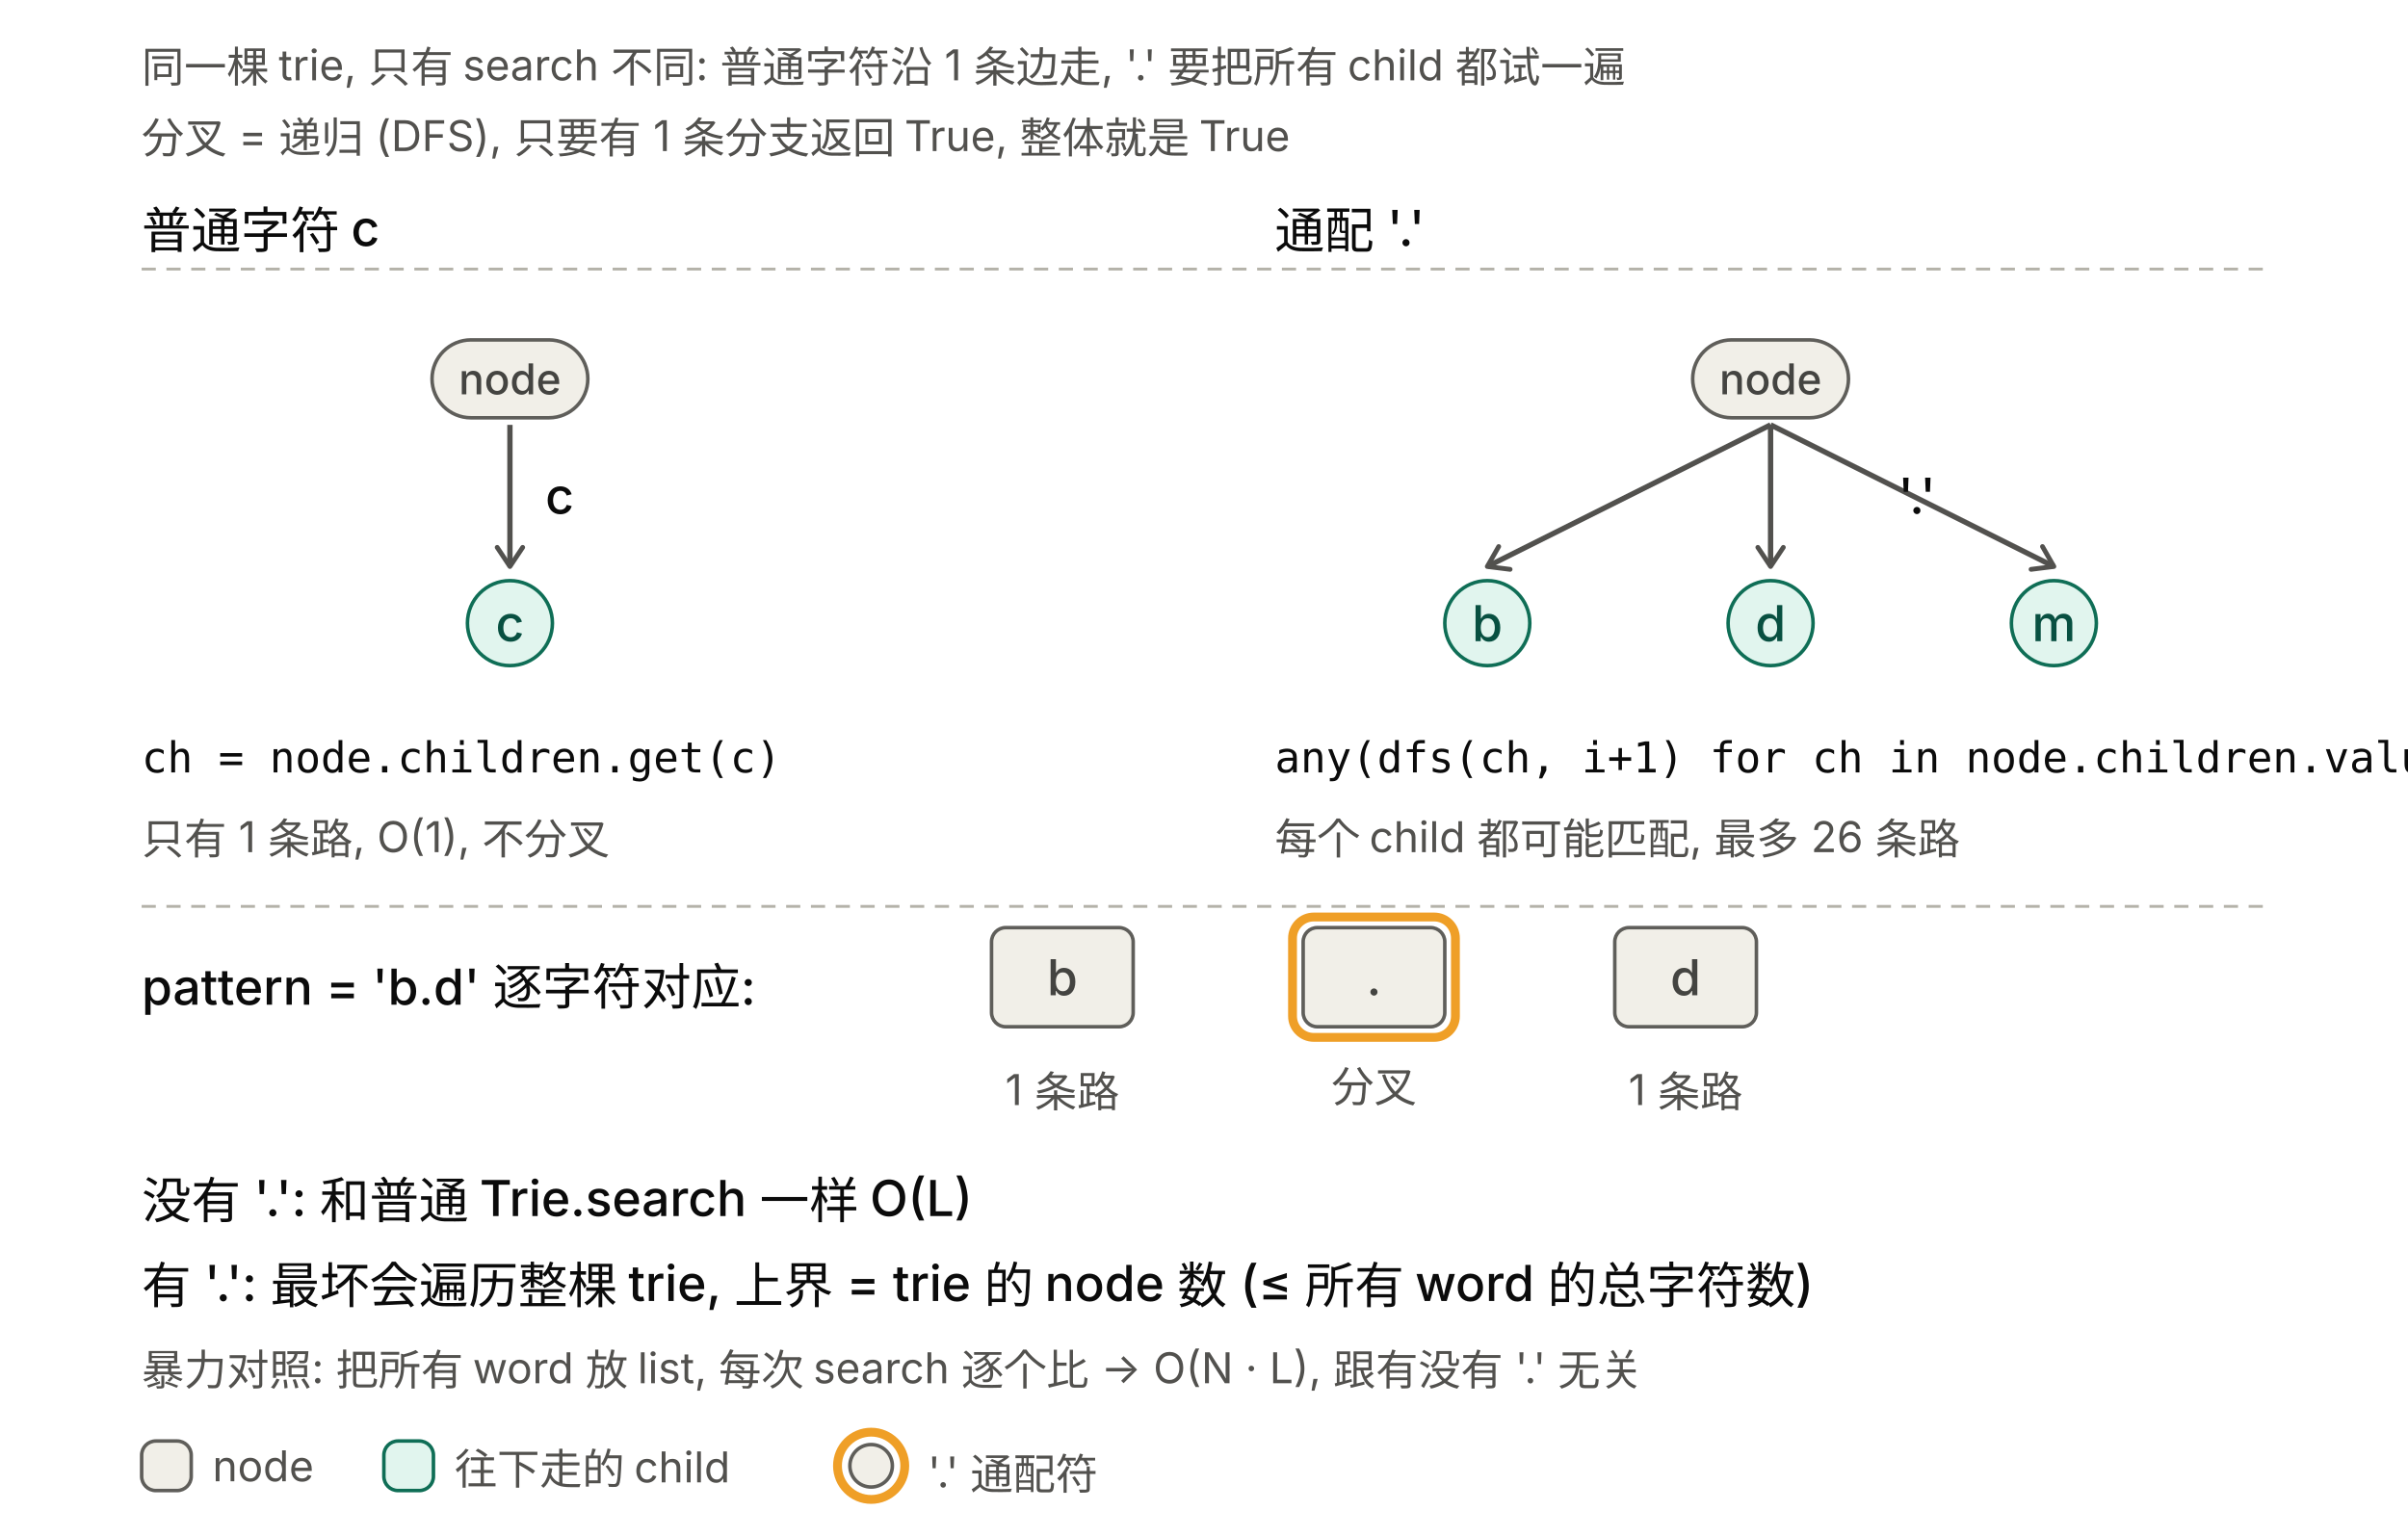
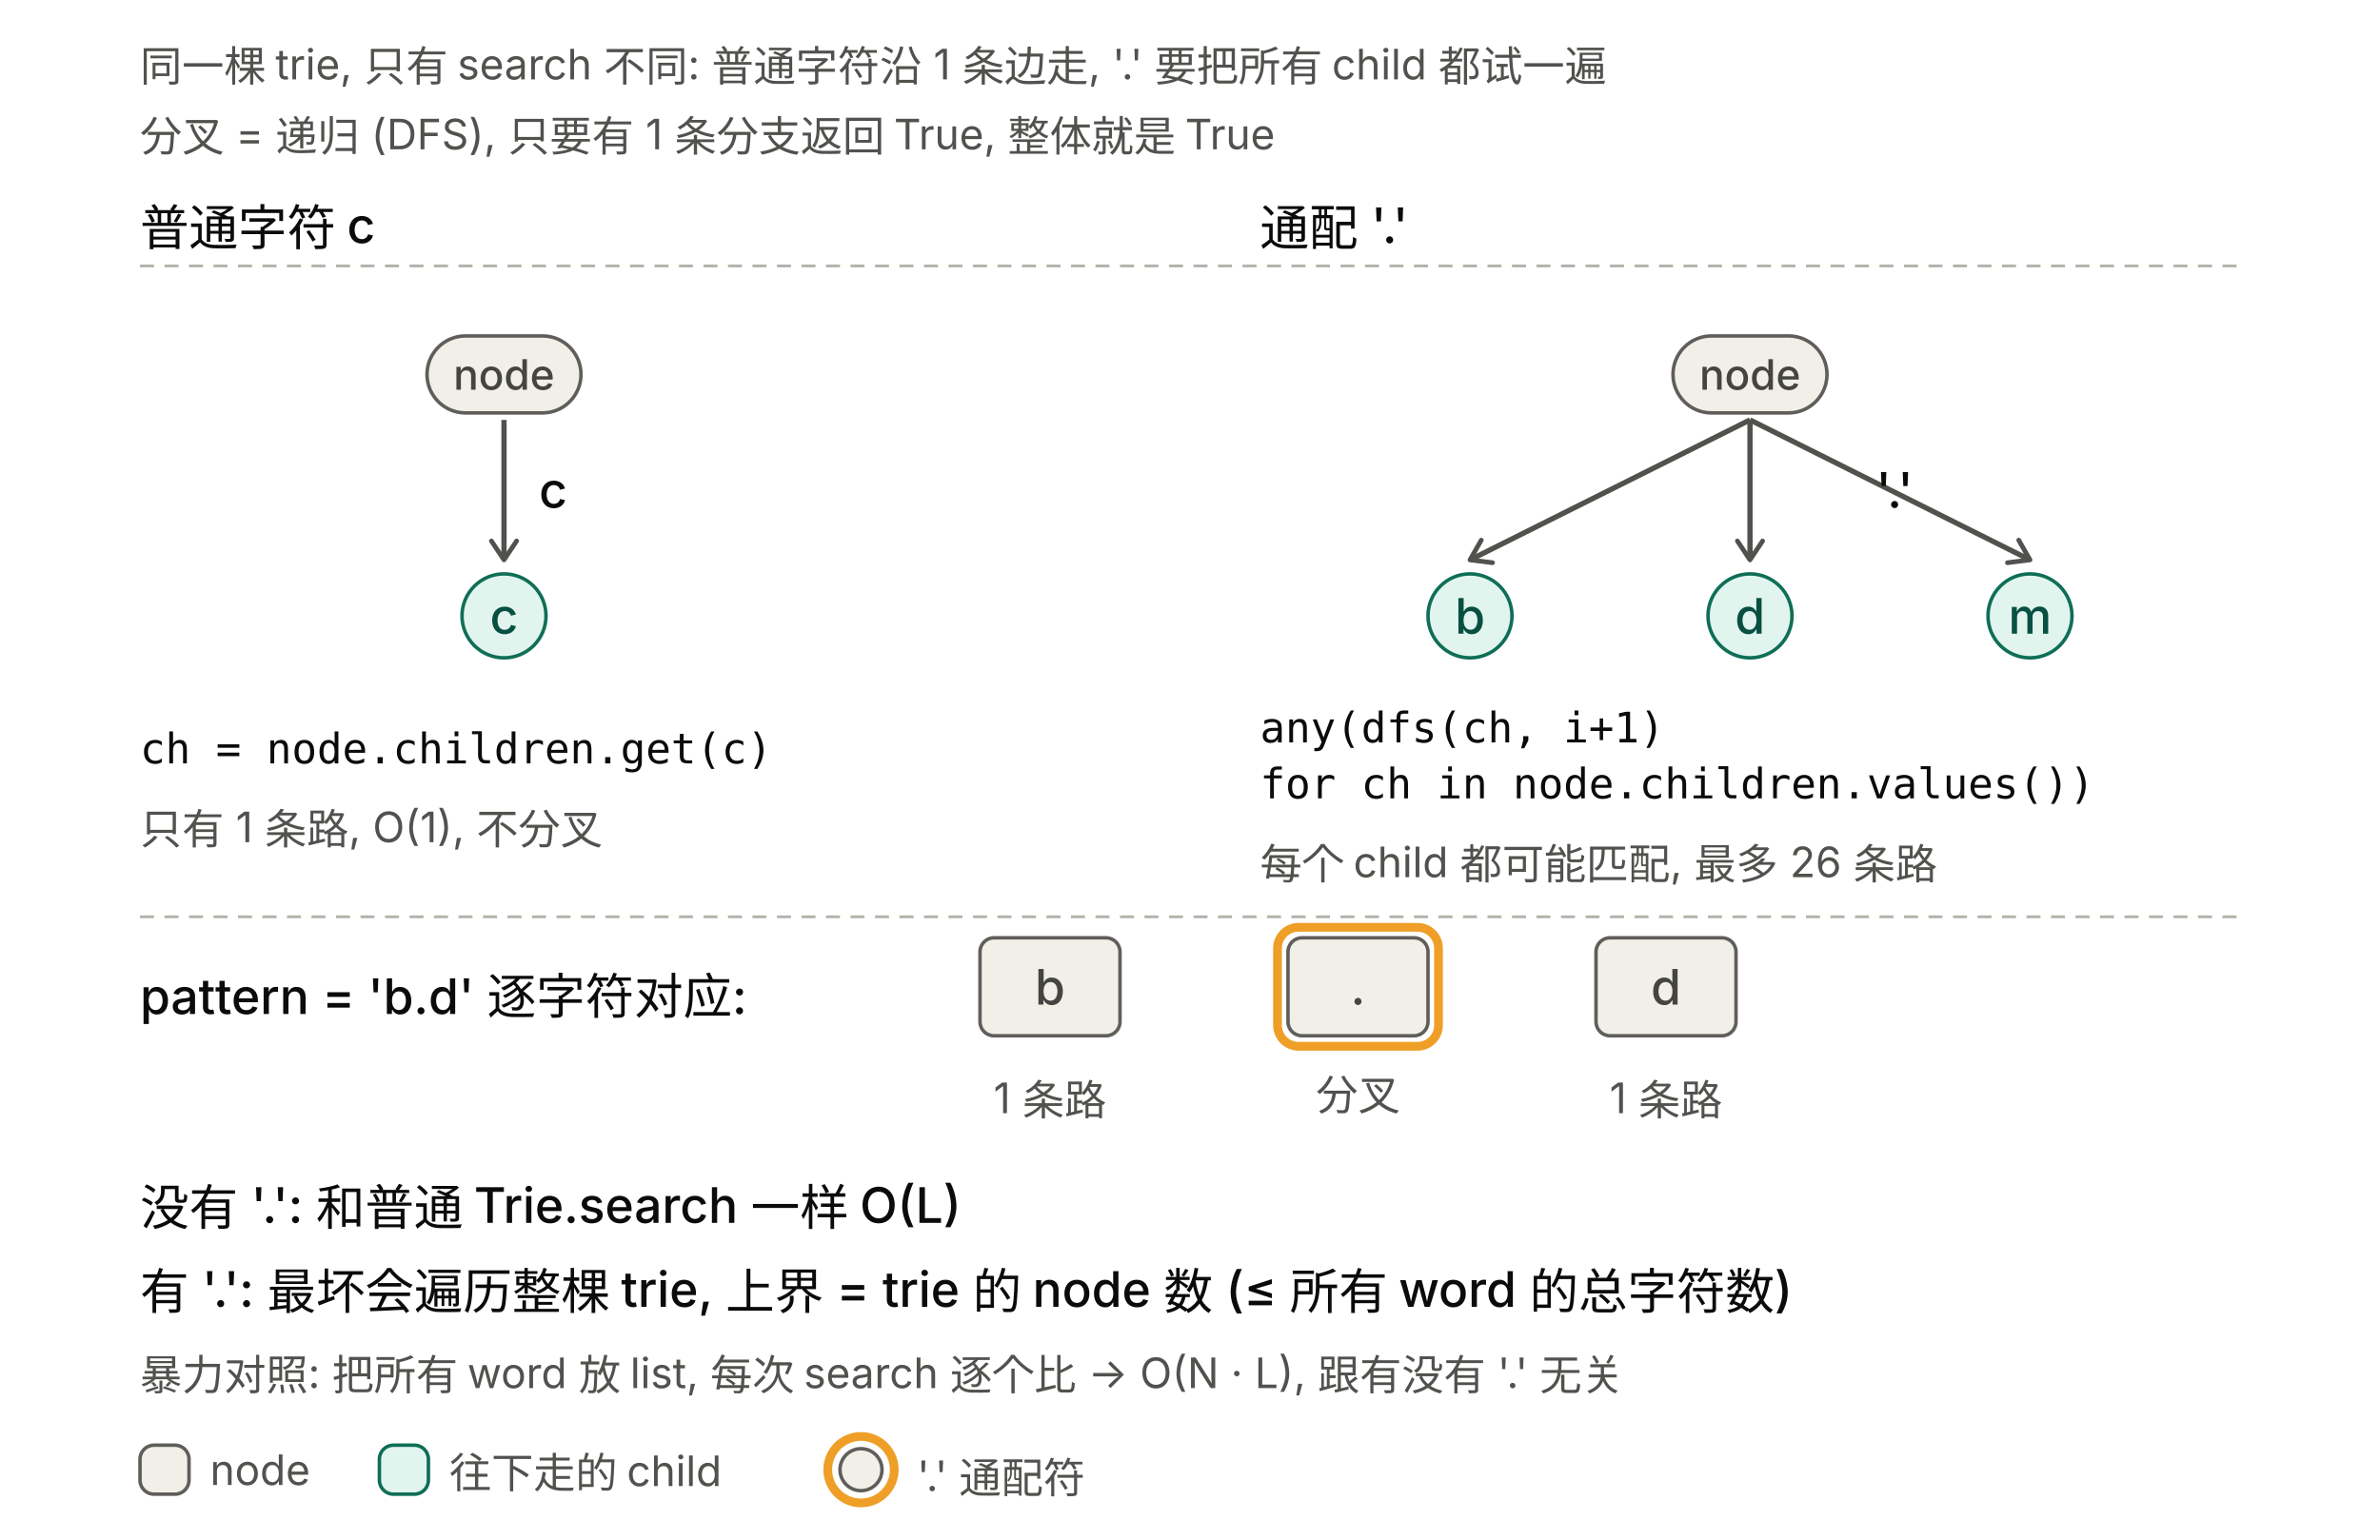
- <svg xmlns="http://www.w3.org/2000/svg" width="100%" viewBox="0 0 680 434" role="img" font-family="ui-sans-serif, system-ui, -apple-system, &quot;PingFang SC&quot;, sans-serif">
+ <svg xmlns="http://www.w3.org/2000/svg" width="100%" viewBox="0 0 680 440" role="img" font-family="ui-sans-serif, system-ui, -apple-system, &quot;PingFang SC&quot;, sans-serif">
  <defs>
    <marker id="arr" viewBox="0 0 10 10" refX="8" refY="5" markerWidth="6" markerHeight="6" orient="auto-start-reverse">
      <path d="M2 1L8 5L2 9" fill="none" stroke="context-stroke" stroke-width="1.5" stroke-linecap="round" stroke-linejoin="round" />
    </marker>
  </defs>
  <text x="40" y="18" font-size="12" fill="#52514E" font-weight="400" text-anchor="start" dominant-baseline="central">同一棵 trie, 只有 search 不同: 普通字符沿 1 条边走, '.' 要把所有 child 都试一遍</text>
  <text x="40" y="38" font-size="12" fill="#52514E" font-weight="400" text-anchor="start" dominant-baseline="central">分叉 = 递归 (DFS), 只要有 1 条分支返回 True, 整体就是 True</text>
  <text x="40" y="64" font-size="14" fill="#0B0B0B" font-weight="500" text-anchor="start" dominant-baseline="central">普通字符 c</text>
  <text x="360" y="64" font-size="14" fill="#0B0B0B" font-weight="500" text-anchor="start" dominant-baseline="central">通配 '.'</text>
  <line x1="40" y1="76" x2="640" y2="76" stroke="#B4B2A9" stroke-width="0.8" stroke-dasharray="4 3" />
  <rect x="122" y="96" width="44" height="22" rx="11" fill="#F1EFE8" stroke="#5F5E5A" stroke-width="1" />
  <text x="144" y="107" font-size="12" fill="#444441" font-weight="500" text-anchor="middle" dominant-baseline="central">node</text>
  <line x1="144" y1="120" x2="144" y2="160" stroke="#52514E" stroke-width="1.5" marker-end="url(#arr)" />
  <text x="154" y="140" font-size="14" fill="#0B0B0B" font-weight="500" text-anchor="start" dominant-baseline="central">c</text>
  <circle cx="144" cy="176" r="12" fill="#E1F5EE" stroke="#0F6E56" stroke-width="1" />
  <text x="144" y="176" font-size="14" fill="#085041" font-weight="500" text-anchor="middle" dominant-baseline="central">c</text>
  <text x="40" y="214" font-size="12" fill="#0B0B0B" font-weight="400" text-anchor="start" font-family="ui-monospace, Menlo, Consolas, monospace" dominant-baseline="central">ch = node.children.get(c)</text>
  <text x="40" y="236" font-size="12" fill="#52514E" font-weight="400" text-anchor="start" dominant-baseline="central">只有 1 条路, O(1), 不分叉</text>
  <rect x="478" y="96" width="44" height="22" rx="11" fill="#F1EFE8" stroke="#5F5E5A" stroke-width="1" />
  <text x="500" y="107" font-size="12" fill="#444441" font-weight="500" text-anchor="middle" dominant-baseline="central">node</text>
  <line x1="500" y1="120" x2="420" y2="160" stroke="#52514E" stroke-width="1.5" marker-end="url(#arr)" />
  <circle cx="420" cy="176" r="12" fill="#E1F5EE" stroke="#0F6E56" stroke-width="1" />
  <text x="420" y="176" font-size="14" fill="#085041" font-weight="500" text-anchor="middle" dominant-baseline="central">b</text>
  <line x1="500" y1="120" x2="500" y2="160" stroke="#52514E" stroke-width="1.5" marker-end="url(#arr)" />
  <circle cx="500" cy="176" r="12" fill="#E1F5EE" stroke="#0F6E56" stroke-width="1" />
  <text x="500" y="176" font-size="14" fill="#085041" font-weight="500" text-anchor="middle" dominant-baseline="central">d</text>
  <line x1="500" y1="120" x2="580" y2="160" stroke="#52514E" stroke-width="1.5" marker-end="url(#arr)" />
  <circle cx="580" cy="176" r="12" fill="#E1F5EE" stroke="#0F6E56" stroke-width="1" />
  <text x="580" y="176" font-size="14" fill="#085041" font-weight="500" text-anchor="middle" dominant-baseline="central">m</text>
  <text x="536" y="140" font-size="14" fill="#0B0B0B" font-weight="500" text-anchor="start" dominant-baseline="central">'.'</text>
-   <text x="360" y="214" font-size="12" fill="#0B0B0B" font-weight="400" text-anchor="start" font-family="ui-monospace, Menlo, Consolas, monospace" dominant-baseline="central">any(dfs(ch, i+1) for ch in node.children.values())</text>
-   <text x="360" y="236" font-size="12" fill="#52514E" font-weight="400" text-anchor="start" dominant-baseline="central">每个 child 都可能匹配, 最多 26 条路</text>
-   <line x1="40" y1="256" x2="640" y2="256" stroke="#B4B2A9" stroke-width="0.8" stroke-dasharray="4 3" />
-   <text x="40" y="276" font-size="14" fill="#0B0B0B" font-weight="500" text-anchor="start" dominant-baseline="central">pattern = 'b.d' 逐字符对应:</text>
-   <rect x="280" y="262" width="40" height="28" rx="4" fill="#F1EFE8" stroke="#5F5E5A" stroke-width="1" />
-   <text x="300.0" y="276.0" font-size="14" fill="#444441" font-weight="500" text-anchor="middle" dominant-baseline="central">b</text>
-   <text x="300" y="306" font-size="12" fill="#52514E" font-weight="400" text-anchor="middle" dominant-baseline="central">1 条路</text>
-   <rect x="368" y="262" width="40" height="28" rx="4" fill="#F1EFE8" stroke="#5F5E5A" stroke-width="1" />
-   <rect x="365" y="259" width="46" height="34" rx="6" fill="none" stroke="#EF9F27" stroke-width="2.5" />
-   <text x="388.0" y="276.0" font-size="14" fill="#444441" font-weight="500" text-anchor="middle" dominant-baseline="central">.</text>
-   <text x="388" y="306" font-size="12" fill="#52514E" font-weight="400" text-anchor="middle" dominant-baseline="central">分叉</text>
-   <rect x="456" y="262" width="40" height="28" rx="4" fill="#F1EFE8" stroke="#5F5E5A" stroke-width="1" />
-   <text x="476.0" y="276.0" font-size="14" fill="#444441" font-weight="500" text-anchor="middle" dominant-baseline="central">d</text>
-   <text x="476" y="306" font-size="12" fill="#52514E" font-weight="400" text-anchor="middle" dominant-baseline="central">1 条路</text>
-   <text x="40" y="338" font-size="14" fill="#0B0B0B" font-weight="500" text-anchor="start" dominant-baseline="central">没有 '.': 和普通 Trie.search 一样 O(L)</text>
-   <text x="40" y="362" font-size="14" fill="#0B0B0B" font-weight="500" text-anchor="start" dominant-baseline="central">有 '.': 最坏会遍历整棵 trie, 上界 = trie 的 node 数 (≤ 所有 word 的总字符数)</text>
-   <text x="40" y="386" font-size="12" fill="#52514E" font-weight="400" text-anchor="start" dominant-baseline="central">暴力对照: 把所有 word 放 list, 每次 search 逐个比 -&gt; O(N · L), 跟有没有 '.' 无关</text>
-   <rect x="40" y="407" width="14" height="14" rx="4" fill="#F1EFE8" stroke="#5F5E5A" stroke-width="1" />
-   <text x="60" y="414" font-size="12" fill="#52514E" font-weight="400" text-anchor="start" dominant-baseline="central">node</text>
-   <rect x="108.4" y="407" width="14" height="14" rx="4" fill="#E1F5EE" stroke="#0F6E56" stroke-width="1" />
-   <text x="128.4" y="414" font-size="12" fill="#52514E" font-weight="400" text-anchor="start" dominant-baseline="central">往下走的 child</text>
-   <circle cx="246.0" cy="414" r="6" fill="#F1EFE8" stroke="#5F5E5A" stroke-width="1" />
-   <circle cx="246.0" cy="414" r="9.5" fill="none" stroke="#EF9F27" stroke-width="2.5" />
-   <text x="262.0" y="414" font-size="12" fill="#52514E" font-weight="400" text-anchor="start" dominant-baseline="central">'.' 通配符</text>
+   <text x="360" y="208" font-size="12" fill="#0B0B0B" font-weight="400" text-anchor="start" font-family="ui-monospace, Menlo, Consolas, monospace" dominant-baseline="central">any(dfs(ch, i+1)</text>
+   <text x="360" y="224" font-size="12" fill="#0B0B0B" font-weight="400" text-anchor="start" font-family="ui-monospace, Menlo, Consolas, monospace" dominant-baseline="central">    for ch in node.children.values())</text>
+   <text x="360" y="246" font-size="12" fill="#52514E" font-weight="400" text-anchor="start" dominant-baseline="central">每个 child 都可能匹配, 最多 26 条路</text>
+   <line x1="40" y1="262" x2="640" y2="262" stroke="#B4B2A9" stroke-width="0.8" stroke-dasharray="4 3" />
+   <text x="40" y="282" font-size="14" fill="#0B0B0B" font-weight="500" text-anchor="start" dominant-baseline="central">pattern = 'b.d' 逐字符对应:</text>
+   <rect x="280" y="268" width="40" height="28" rx="4" fill="#F1EFE8" stroke="#5F5E5A" stroke-width="1" />
+   <text x="300.0" y="282.0" font-size="14" fill="#444441" font-weight="500" text-anchor="middle" dominant-baseline="central">b</text>
+   <text x="300" y="312" font-size="12" fill="#52514E" font-weight="400" text-anchor="middle" dominant-baseline="central">1 条路</text>
+   <rect x="368" y="268" width="40" height="28" rx="4" fill="#F1EFE8" stroke="#5F5E5A" stroke-width="1" />
+   <rect x="365" y="265" width="46" height="34" rx="6" fill="none" stroke="#EF9F27" stroke-width="2.5" />
+   <text x="388.0" y="282.0" font-size="14" fill="#444441" font-weight="500" text-anchor="middle" dominant-baseline="central">.</text>
+   <text x="388" y="312" font-size="12" fill="#52514E" font-weight="400" text-anchor="middle" dominant-baseline="central">分叉</text>
+   <rect x="456" y="268" width="40" height="28" rx="4" fill="#F1EFE8" stroke="#5F5E5A" stroke-width="1" />
+   <text x="476.0" y="282.0" font-size="14" fill="#444441" font-weight="500" text-anchor="middle" dominant-baseline="central">d</text>
+   <text x="476" y="312" font-size="12" fill="#52514E" font-weight="400" text-anchor="middle" dominant-baseline="central">1 条路</text>
+   <text x="40" y="344" font-size="14" fill="#0B0B0B" font-weight="500" text-anchor="start" dominant-baseline="central">没有 '.': 和普通 Trie.search 一样 O(L)</text>
+   <text x="40" y="368" font-size="14" fill="#0B0B0B" font-weight="500" text-anchor="start" dominant-baseline="central">有 '.': 最坏会遍历整棵 trie, 上界 = trie 的 node 数 (≤ 所有 word 的总字符数)</text>
+   <text x="40" y="392" font-size="12" fill="#52514E" font-weight="400" text-anchor="start" dominant-baseline="central">暴力对照: 把所有 word 放 list, 每次 search 逐个比 -&gt; O(N · L), 跟有没有 '.' 无关</text>
+   <rect x="40" y="413" width="14" height="14" rx="4" fill="#F1EFE8" stroke="#5F5E5A" stroke-width="1" />
+   <text x="60" y="420" font-size="12" fill="#52514E" font-weight="400" text-anchor="start" dominant-baseline="central">node</text>
+   <rect x="108.4" y="413" width="14" height="14" rx="4" fill="#E1F5EE" stroke="#0F6E56" stroke-width="1" />
+   <text x="128.4" y="420" font-size="12" fill="#52514E" font-weight="400" text-anchor="start" dominant-baseline="central">往下走的 child</text>
+   <circle cx="246.0" cy="420" r="6" fill="#F1EFE8" stroke="#5F5E5A" stroke-width="1" />
+   <circle cx="246.0" cy="420" r="9.5" fill="none" stroke="#EF9F27" stroke-width="2.5" />
+   <text x="262.0" y="420" font-size="12" fill="#52514E" font-weight="400" text-anchor="start" dominant-baseline="central">'.' 通配符</text>
</svg>
